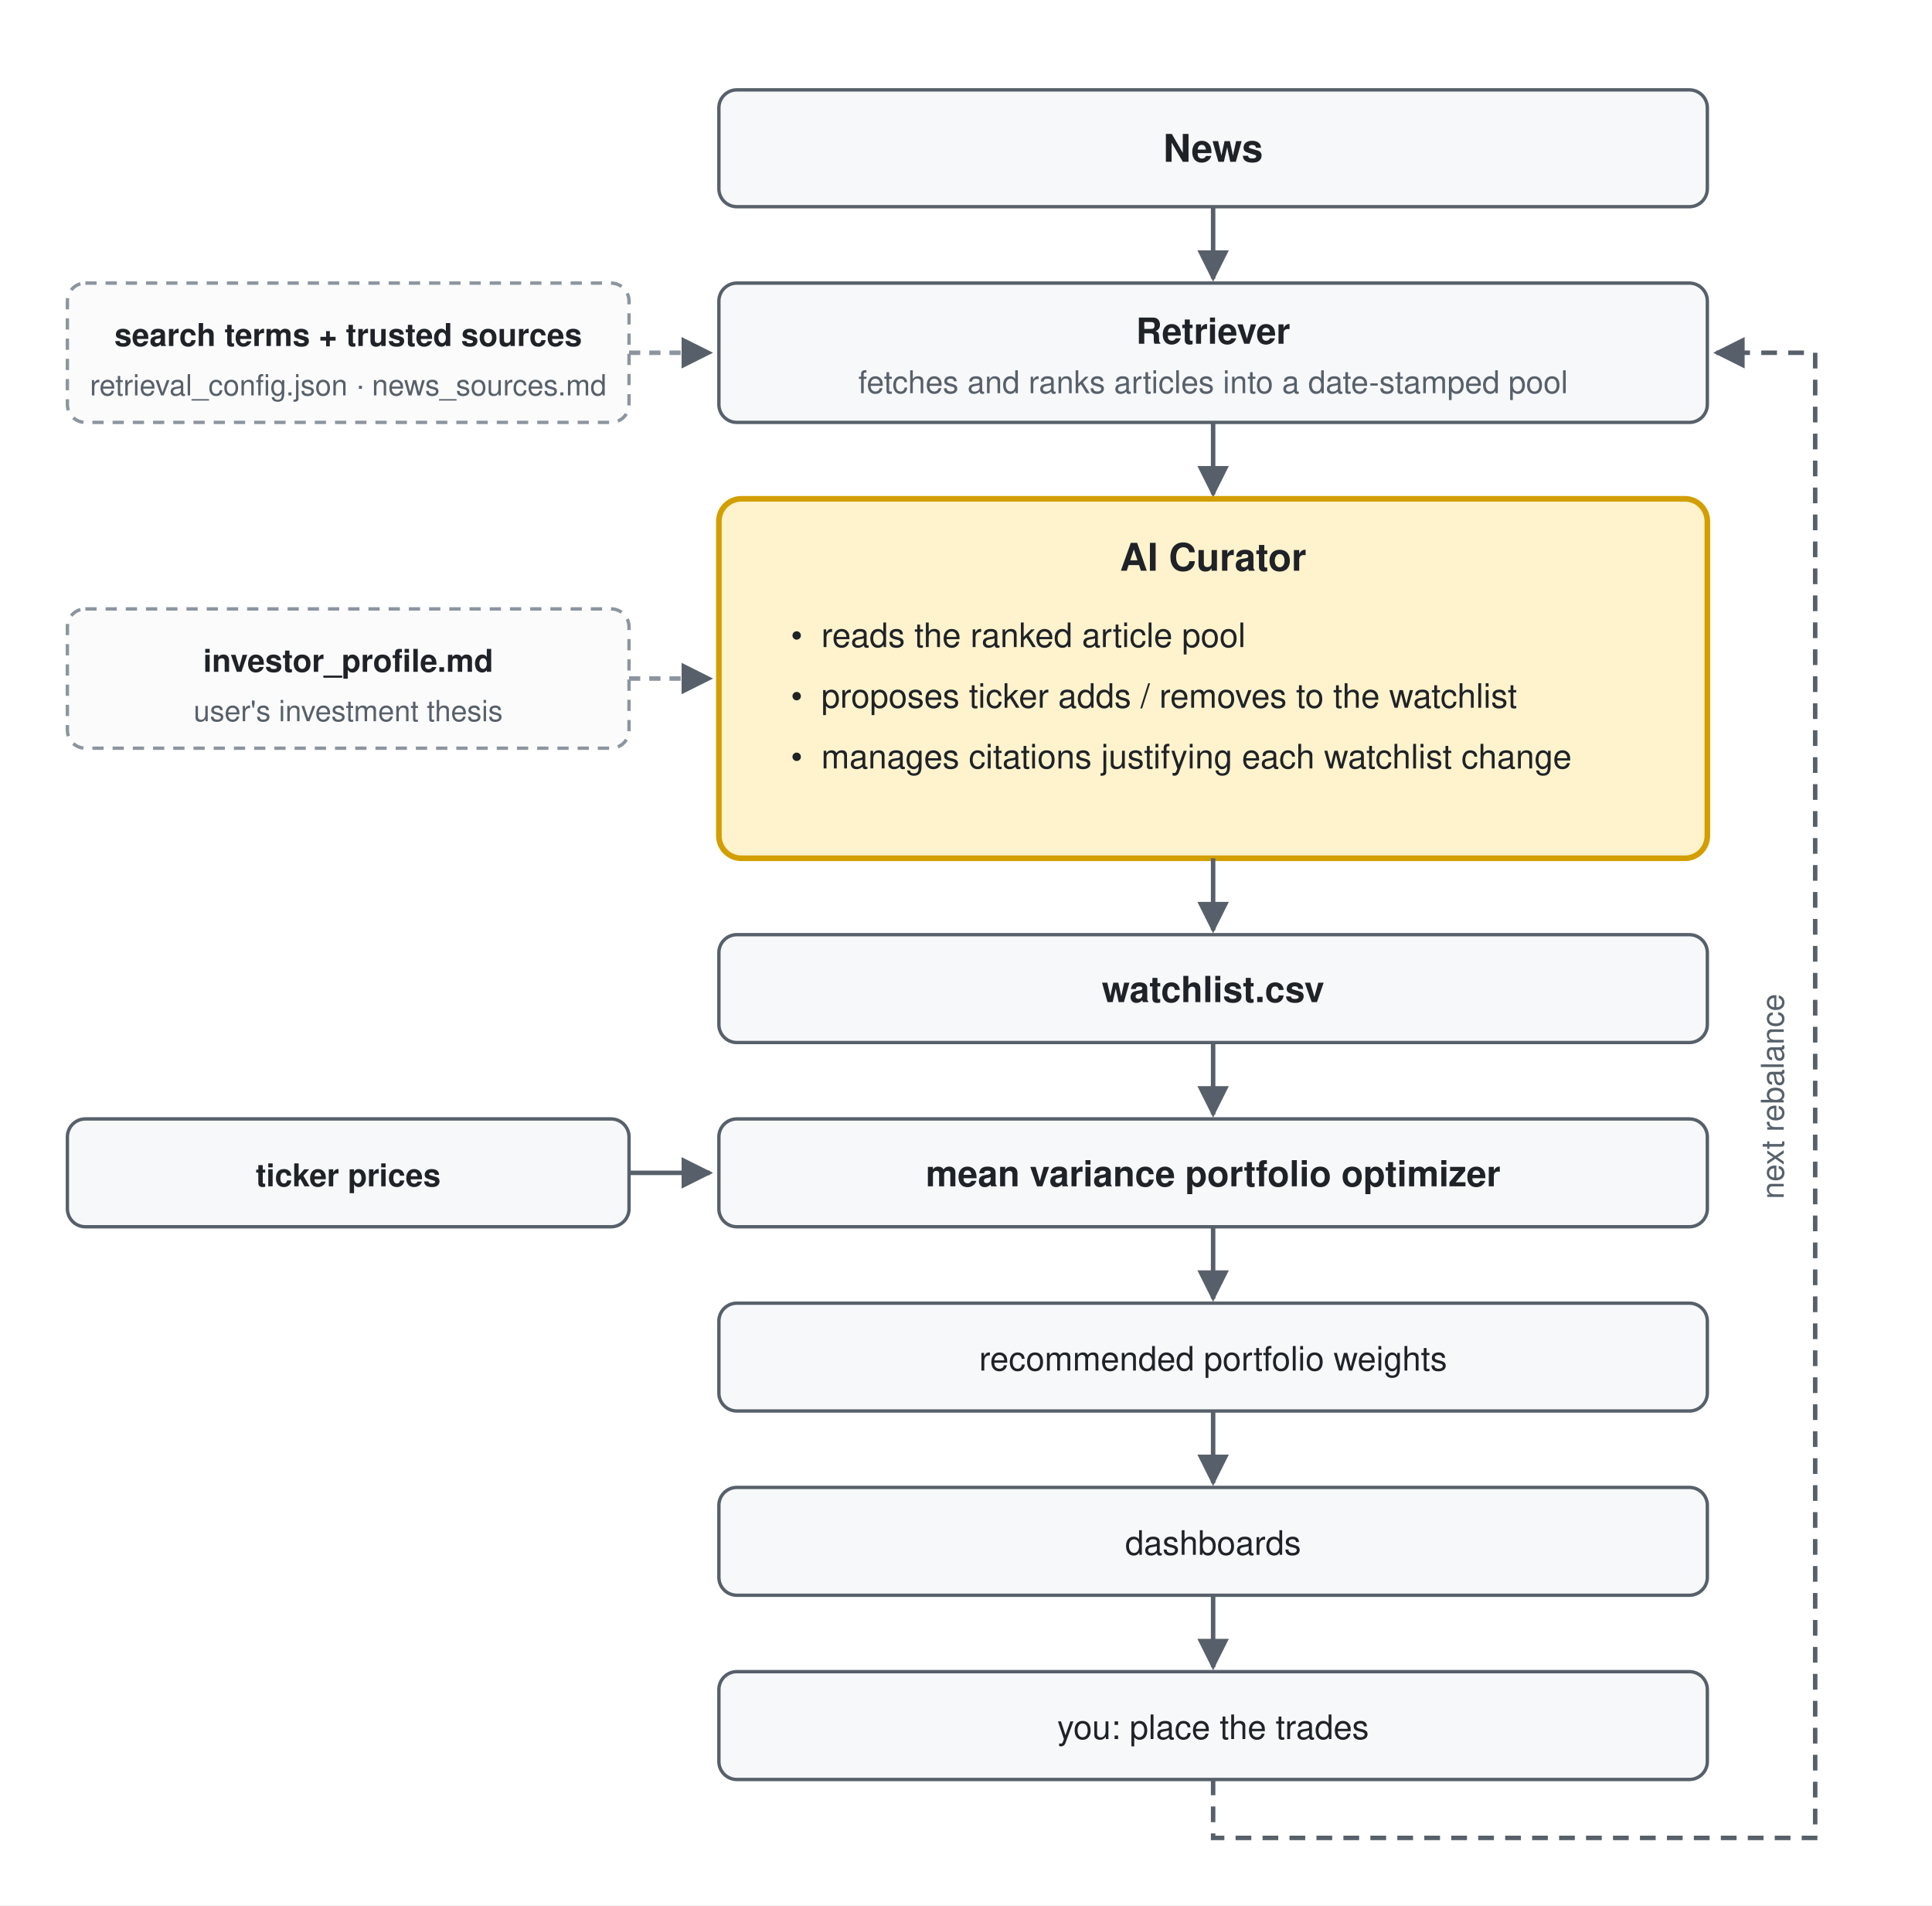
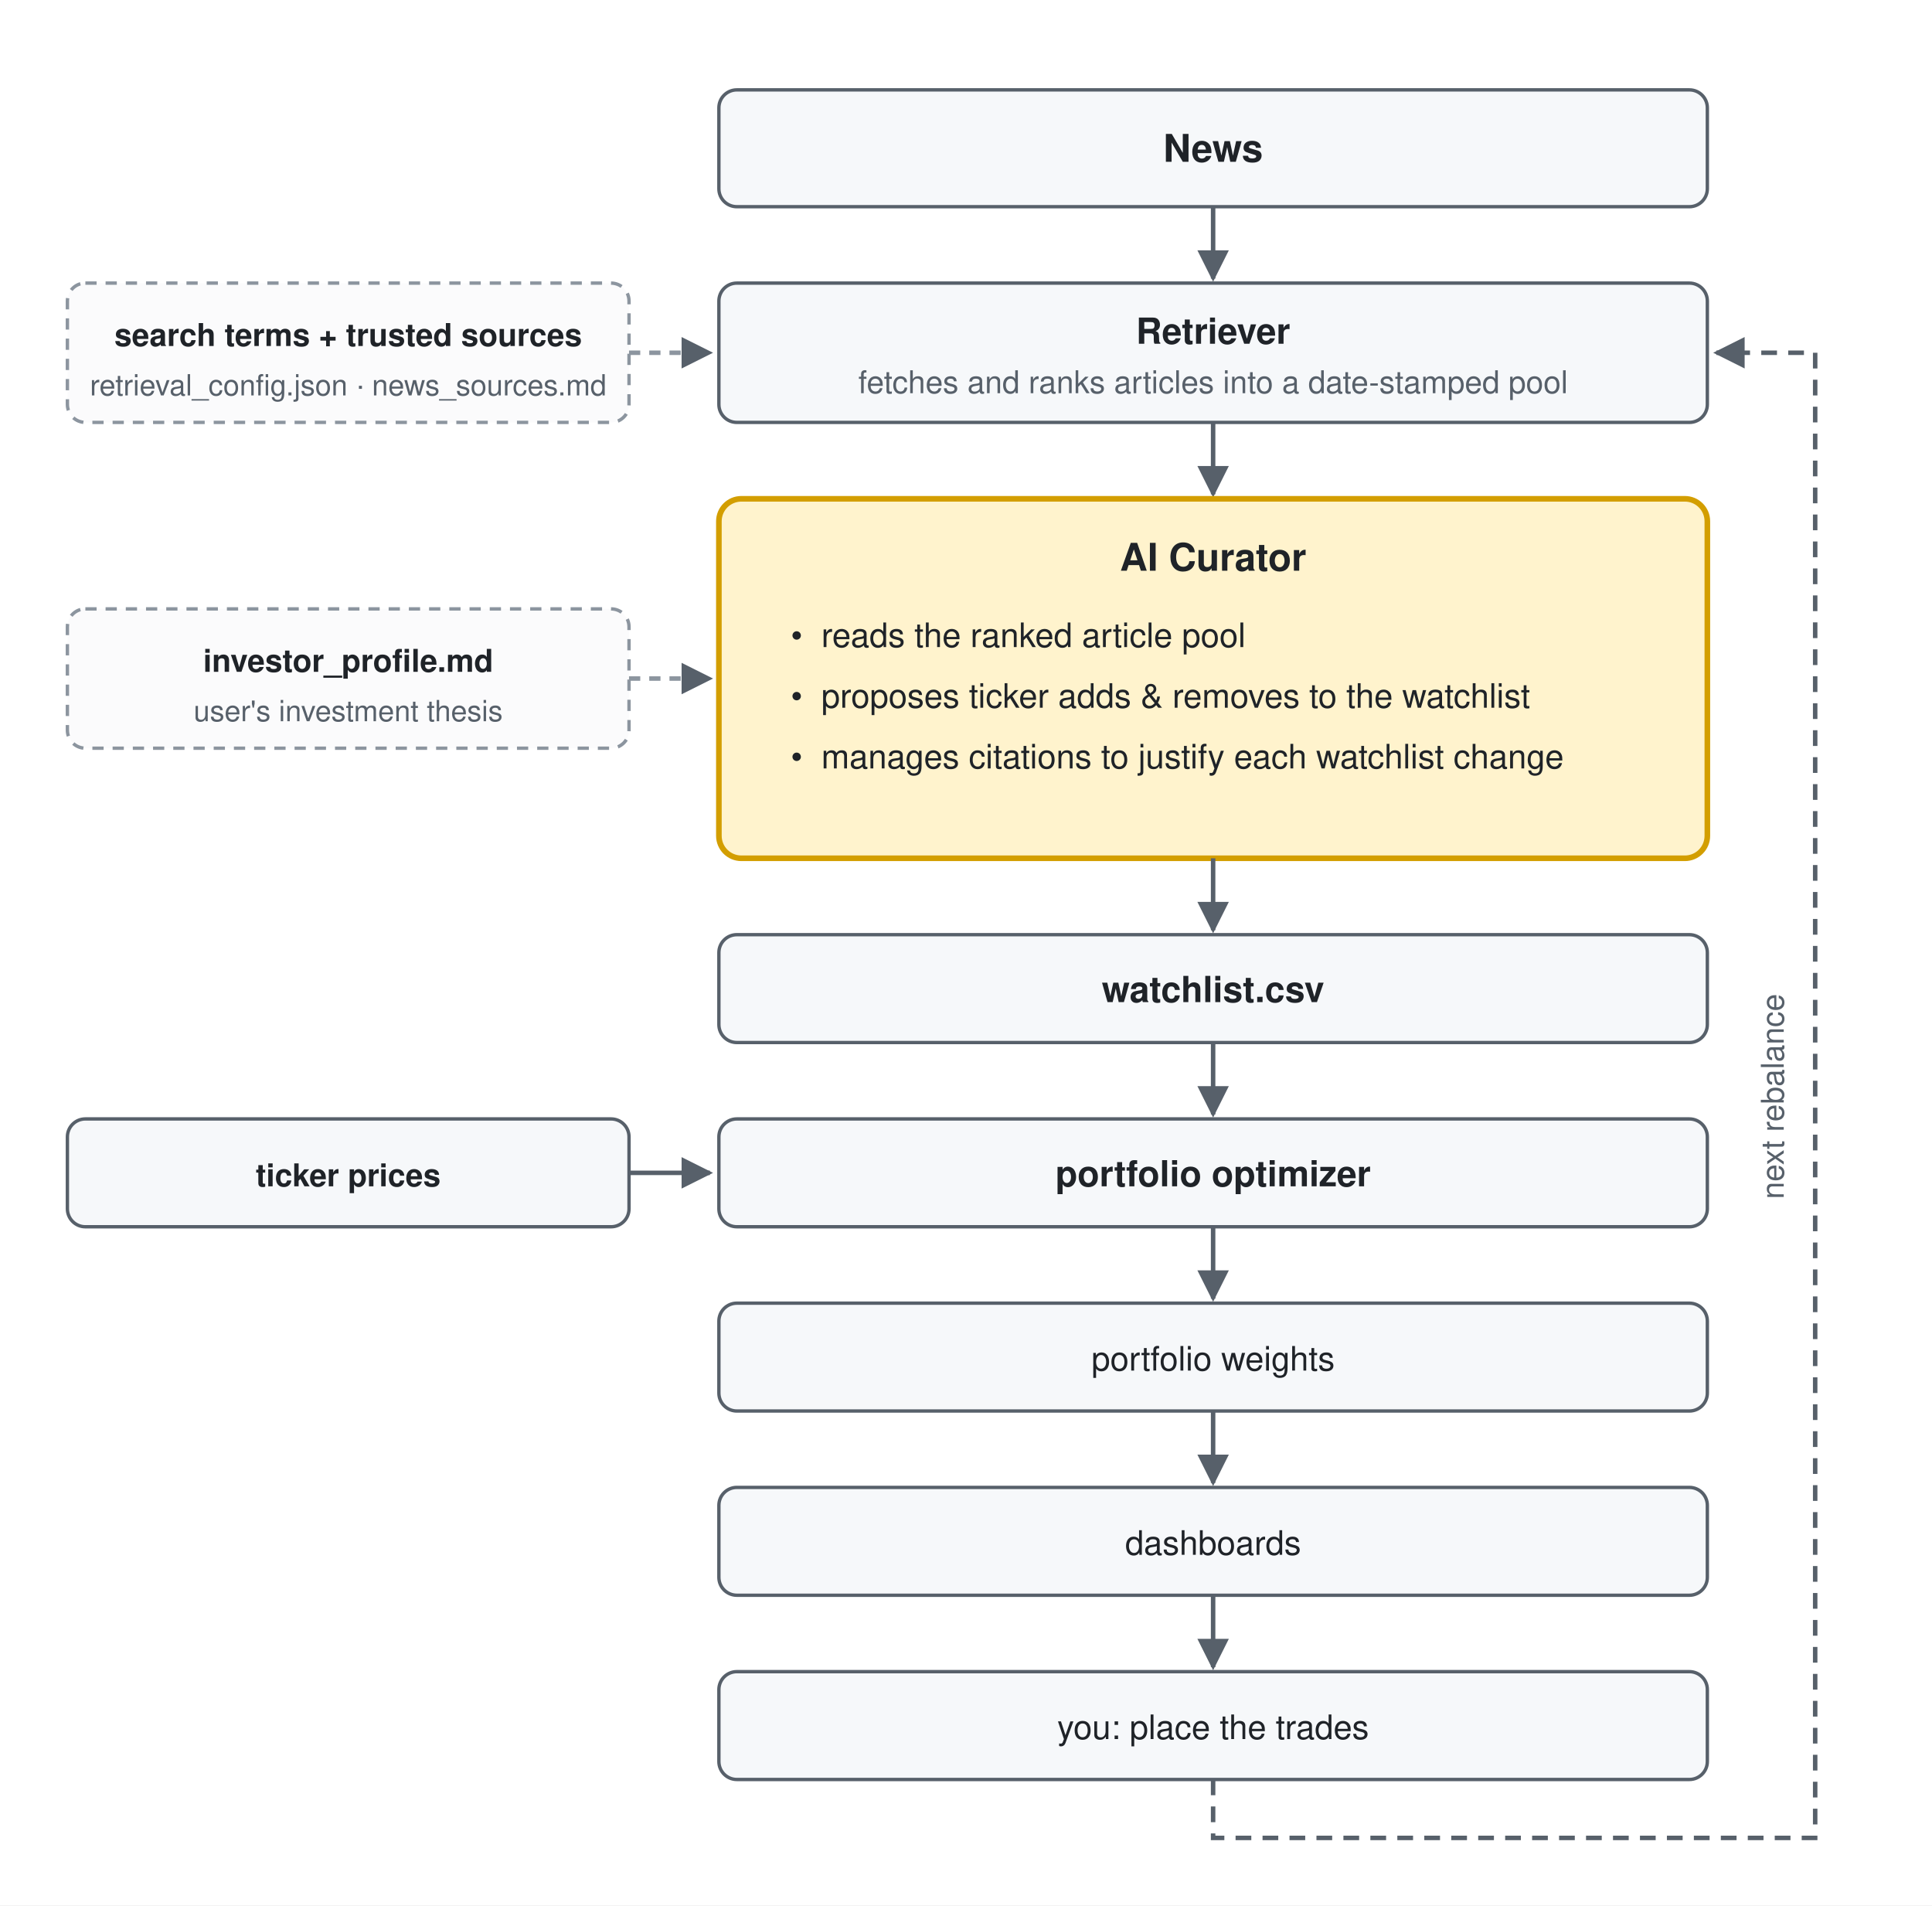
- <svg xmlns="http://www.w3.org/2000/svg" width="860" height="848" viewBox="0 0 860 848" role="img" aria-label="Top-to-bottom pipeline. News is the outside-world data source. The retriever reads your search terms and trusted sources and fetches and ranks articles into a date-stamped pool. The AI curator reads that pool plus the user's investment thesis, proposes ticker adds and removes to the watchlist, and manages citations justifying each watchlist change. The curator updates watchlist.csv, which feeds the mean variance portfolio optimizer. The optimizer also reads ticker prices and outputs recommended portfolio weights, which are rendered as dashboards, after which you place the trades, looping back to the retriever at the next rebalance.">
+ <svg xmlns="http://www.w3.org/2000/svg" width="860" height="848" viewBox="0 0 860 848" role="img" aria-label="Top-to-bottom pipeline. News is the outside-world data source. The retriever reads your search terms and trusted sources and fetches and ranks articles into a date-stamped pool. The AI curator reads that pool plus the user's investment thesis, proposes ticker adds and removes to the watchlist, and manages citations to justify each watchlist change. The curator updates watchlist.csv, which feeds the portfolio optimizer. The optimizer also reads ticker prices and outputs portfolio weights, which are rendered as dashboards, after which you place the trades, looping back to the retriever at the next rebalance.">
  <defs>
    <marker id="arw" viewBox="0 0 10 10" refX="9" refY="5" markerWidth="7" markerHeight="7" orient="auto-start-reverse">
      <path d="M0,0 L10,5 L0,10 z" fill="#57606a" />
    </marker>
  </defs>
  <rect x="0" y="0" width="860" height="848" fill="#ffffff" />
  <rect x="320" y="40" width="440" height="52" rx="8" fill="#f6f8fa" stroke="#57606a" stroke-width="1.5" />
  <text x="540" y="72" text-anchor="middle" font-family="-apple-system,BlinkMacSystemFont,Segoe UI,Helvetica,Arial,sans-serif" font-size="17" font-weight="600" fill="#1f2328">News</text>
  <line x1="540" y1="92" x2="540" y2="124" stroke="#57606a" stroke-width="2" marker-end="url(#arw)" />
  <rect x="30" y="126" width="250" height="62" rx="8" fill="#fbfbfc" stroke="#8c959f" stroke-width="1.5" stroke-dasharray="5 4" />
  <text x="155" y="154" text-anchor="middle" font-family="-apple-system,BlinkMacSystemFont,Segoe UI,Helvetica,Arial,sans-serif" font-size="14" font-weight="600" fill="#1f2328">search terms + trusted sources</text>
  <text x="155" y="176" text-anchor="middle" font-family="-apple-system,BlinkMacSystemFont,Segoe UI,Helvetica,Arial,sans-serif" font-size="13" fill="#57606a">retrieval_config.json · news_sources.md</text>
  <line x1="280" y1="157" x2="316" y2="157" stroke="#8c959f" stroke-width="2" stroke-dasharray="5 4" marker-end="url(#arw)" />
  <rect x="320" y="126" width="440" height="62" rx="8" fill="#f6f8fa" stroke="#57606a" stroke-width="1.5" />
  <text x="540" y="153" text-anchor="middle" font-family="-apple-system,BlinkMacSystemFont,Segoe UI,Helvetica,Arial,sans-serif" font-size="16" font-weight="600" fill="#1f2328">Retriever</text>
  <text x="540" y="175" text-anchor="middle" font-family="-apple-system,BlinkMacSystemFont,Segoe UI,Helvetica,Arial,sans-serif" font-size="14" fill="#57606a">fetches and ranks articles into a date-stamped pool</text>
  <line x1="540" y1="188" x2="540" y2="220" stroke="#57606a" stroke-width="2" marker-end="url(#arw)" />
  <rect x="30" y="271" width="250" height="62" rx="8" fill="#fbfbfc" stroke="#8c959f" stroke-width="1.5" stroke-dasharray="5 4" />
  <text x="155" y="299" text-anchor="middle" font-family="-apple-system,BlinkMacSystemFont,Segoe UI,Helvetica,Arial,sans-serif" font-size="14" font-weight="600" fill="#1f2328">investor_profile.md</text>
  <text x="155" y="321" text-anchor="middle" font-family="-apple-system,BlinkMacSystemFont,Segoe UI,Helvetica,Arial,sans-serif" font-size="13" fill="#57606a">user's investment thesis</text>
  <line x1="280" y1="302" x2="316" y2="302" stroke="#8c959f" stroke-width="2" stroke-dasharray="5 4" marker-end="url(#arw)" />
  <rect x="320" y="222" width="440" height="160" rx="10" fill="#fff3cd" stroke="#d39e00" stroke-width="2.5" />
  <text x="540" y="254" text-anchor="middle" font-family="-apple-system,BlinkMacSystemFont,Segoe UI,Helvetica,Arial,sans-serif" font-size="17" font-weight="600" fill="#1f2328">AI Curator</text>
  <text x="352" y="288" font-family="-apple-system,BlinkMacSystemFont,Segoe UI,Helvetica,Arial,sans-serif" font-size="15" fill="#1f2328">•  reads the ranked article pool</text>
-   <text x="352" y="315" font-family="-apple-system,BlinkMacSystemFont,Segoe UI,Helvetica,Arial,sans-serif" font-size="15" fill="#1f2328">•  proposes ticker adds / removes to the watchlist</text>
-   <text x="352" y="342" font-family="-apple-system,BlinkMacSystemFont,Segoe UI,Helvetica,Arial,sans-serif" font-size="15" fill="#1f2328">•  manages citations justifying each watchlist change</text>
+   <text x="352" y="315" font-family="-apple-system,BlinkMacSystemFont,Segoe UI,Helvetica,Arial,sans-serif" font-size="15" fill="#1f2328">•  proposes ticker adds &amp; removes to the watchlist</text>
+   <text x="352" y="342" font-family="-apple-system,BlinkMacSystemFont,Segoe UI,Helvetica,Arial,sans-serif" font-size="15" fill="#1f2328">•  manages citations to justify each watchlist change</text>
  <line x1="540" y1="382" x2="540" y2="414" stroke="#57606a" stroke-width="2" marker-end="url(#arw)" />
  <rect x="320" y="416" width="440" height="48" rx="8" fill="#f6f8fa" stroke="#57606a" stroke-width="1.5" />
  <text x="540" y="446" text-anchor="middle" font-family="-apple-system,BlinkMacSystemFont,Segoe UI,Helvetica,Arial,sans-serif" font-size="16" font-weight="600" fill="#1f2328">watchlist.csv</text>
  <line x1="540" y1="464" x2="540" y2="496" stroke="#57606a" stroke-width="2" marker-end="url(#arw)" />
  <rect x="30" y="498" width="250" height="48" rx="8" fill="#f6f8fa" stroke="#57606a" stroke-width="1.5" />
  <text x="155" y="528" text-anchor="middle" font-family="-apple-system,BlinkMacSystemFont,Segoe UI,Helvetica,Arial,sans-serif" font-size="14" font-weight="600" fill="#1f2328">ticker prices</text>
  <line x1="280" y1="522" x2="316" y2="522" stroke="#57606a" stroke-width="2" marker-end="url(#arw)" />
  <rect x="320" y="498" width="440" height="48" rx="8" fill="#f6f8fa" stroke="#57606a" stroke-width="1.5" />
-   <text x="540" y="528" text-anchor="middle" font-family="-apple-system,BlinkMacSystemFont,Segoe UI,Helvetica,Arial,sans-serif" font-size="16" font-weight="600" fill="#1f2328">mean variance portfolio optimizer</text>
+   <text x="540" y="528" text-anchor="middle" font-family="-apple-system,BlinkMacSystemFont,Segoe UI,Helvetica,Arial,sans-serif" font-size="16" font-weight="600" fill="#1f2328">portfolio optimizer</text>
  <line x1="540" y1="546" x2="540" y2="578" stroke="#57606a" stroke-width="2" marker-end="url(#arw)" />
  <rect x="320" y="580" width="440" height="48" rx="8" fill="#f6f8fa" stroke="#57606a" stroke-width="1.5" />
-   <text x="540" y="610" text-anchor="middle" font-family="-apple-system,BlinkMacSystemFont,Segoe UI,Helvetica,Arial,sans-serif" font-size="15" fill="#1f2328">recommended portfolio weights</text>
+   <text x="540" y="610" text-anchor="middle" font-family="-apple-system,BlinkMacSystemFont,Segoe UI,Helvetica,Arial,sans-serif" font-size="15" fill="#1f2328">portfolio weights</text>
  <line x1="540" y1="628" x2="540" y2="660" stroke="#57606a" stroke-width="2" marker-end="url(#arw)" />
  <rect x="320" y="662" width="440" height="48" rx="8" fill="#f6f8fa" stroke="#57606a" stroke-width="1.5" />
  <text x="540" y="692" text-anchor="middle" font-family="-apple-system,BlinkMacSystemFont,Segoe UI,Helvetica,Arial,sans-serif" font-size="15" fill="#1f2328">dashboards</text>
  <line x1="540" y1="710" x2="540" y2="742" stroke="#57606a" stroke-width="2" marker-end="url(#arw)" />
  <rect x="320" y="744" width="440" height="48" rx="8" fill="#f6f8fa" stroke="#57606a" stroke-width="1.5" />
  <text x="540" y="774" text-anchor="middle" font-family="-apple-system,BlinkMacSystemFont,Segoe UI,Helvetica,Arial,sans-serif" font-size="15" fill="#1f2328">you: place the trades</text>
  <path d="M 540 792 L 540 818 L 808 818 L 808 157 L 764 157" fill="none" stroke="#57606a" stroke-width="2" stroke-dasharray="7 5" marker-end="url(#arw)" />
  <text x="794" y="488" text-anchor="middle" transform="rotate(-90 794 488)" font-family="-apple-system,BlinkMacSystemFont,Segoe UI,Helvetica,Arial,sans-serif" font-size="14" fill="#57606a">next rebalance</text>
</svg>
